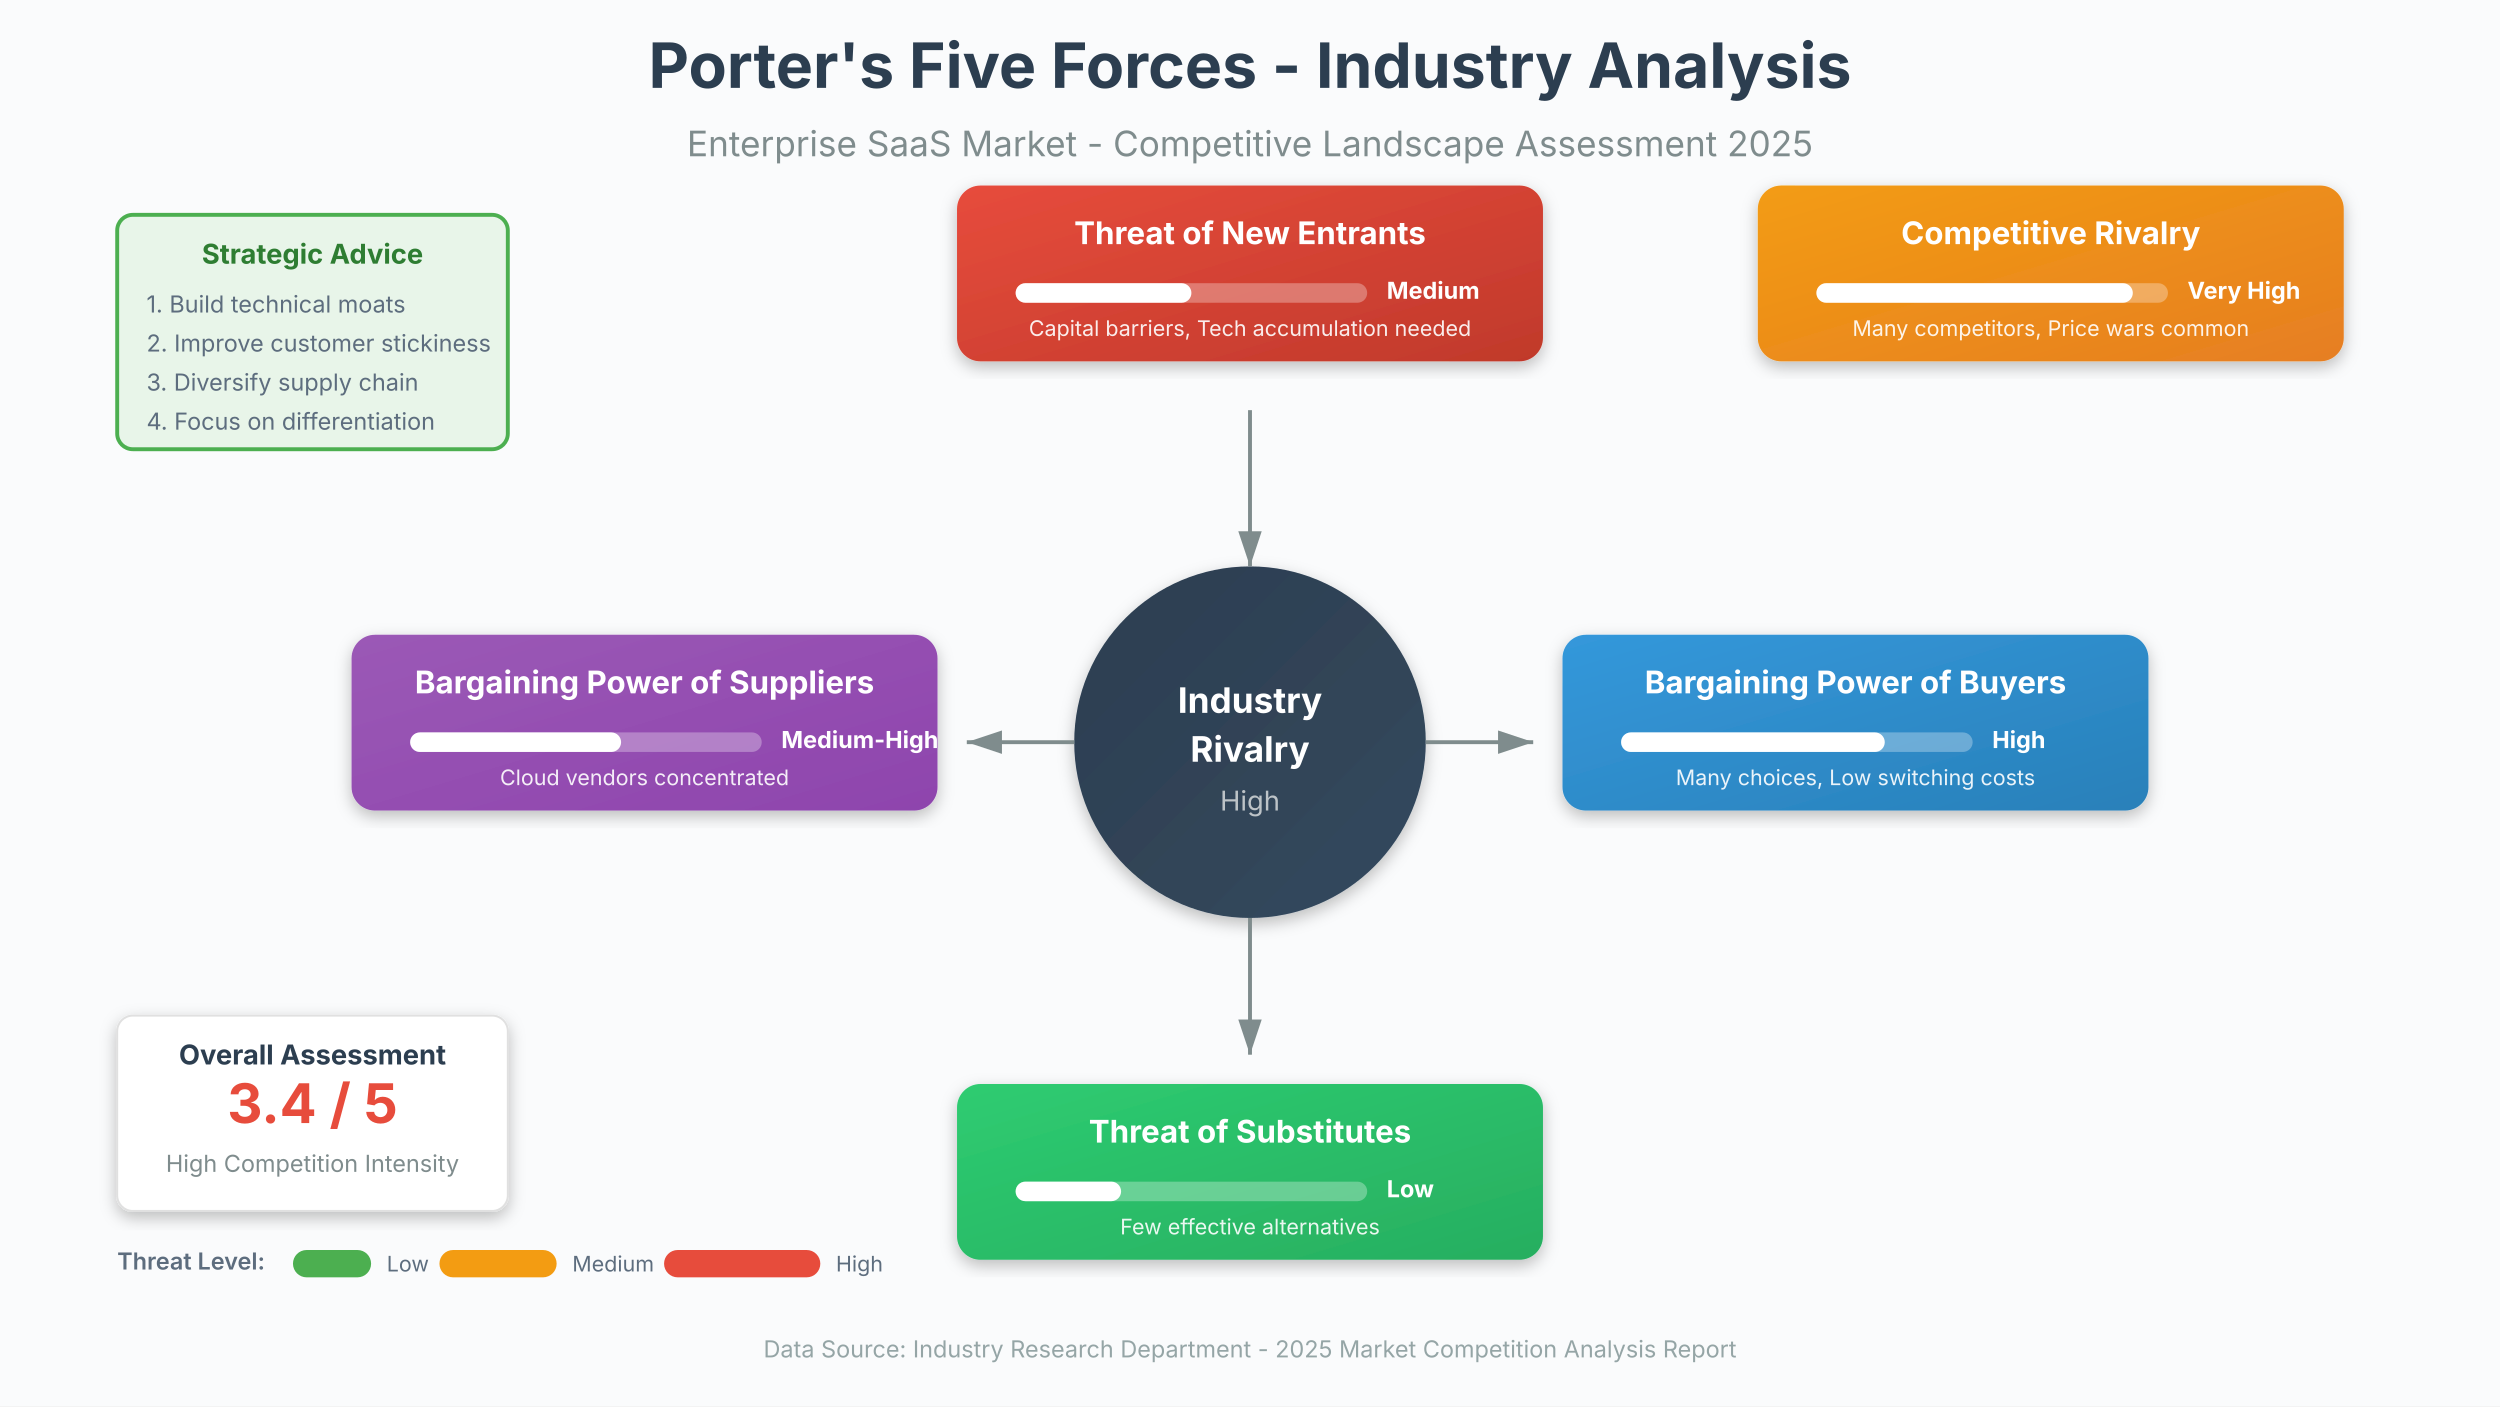
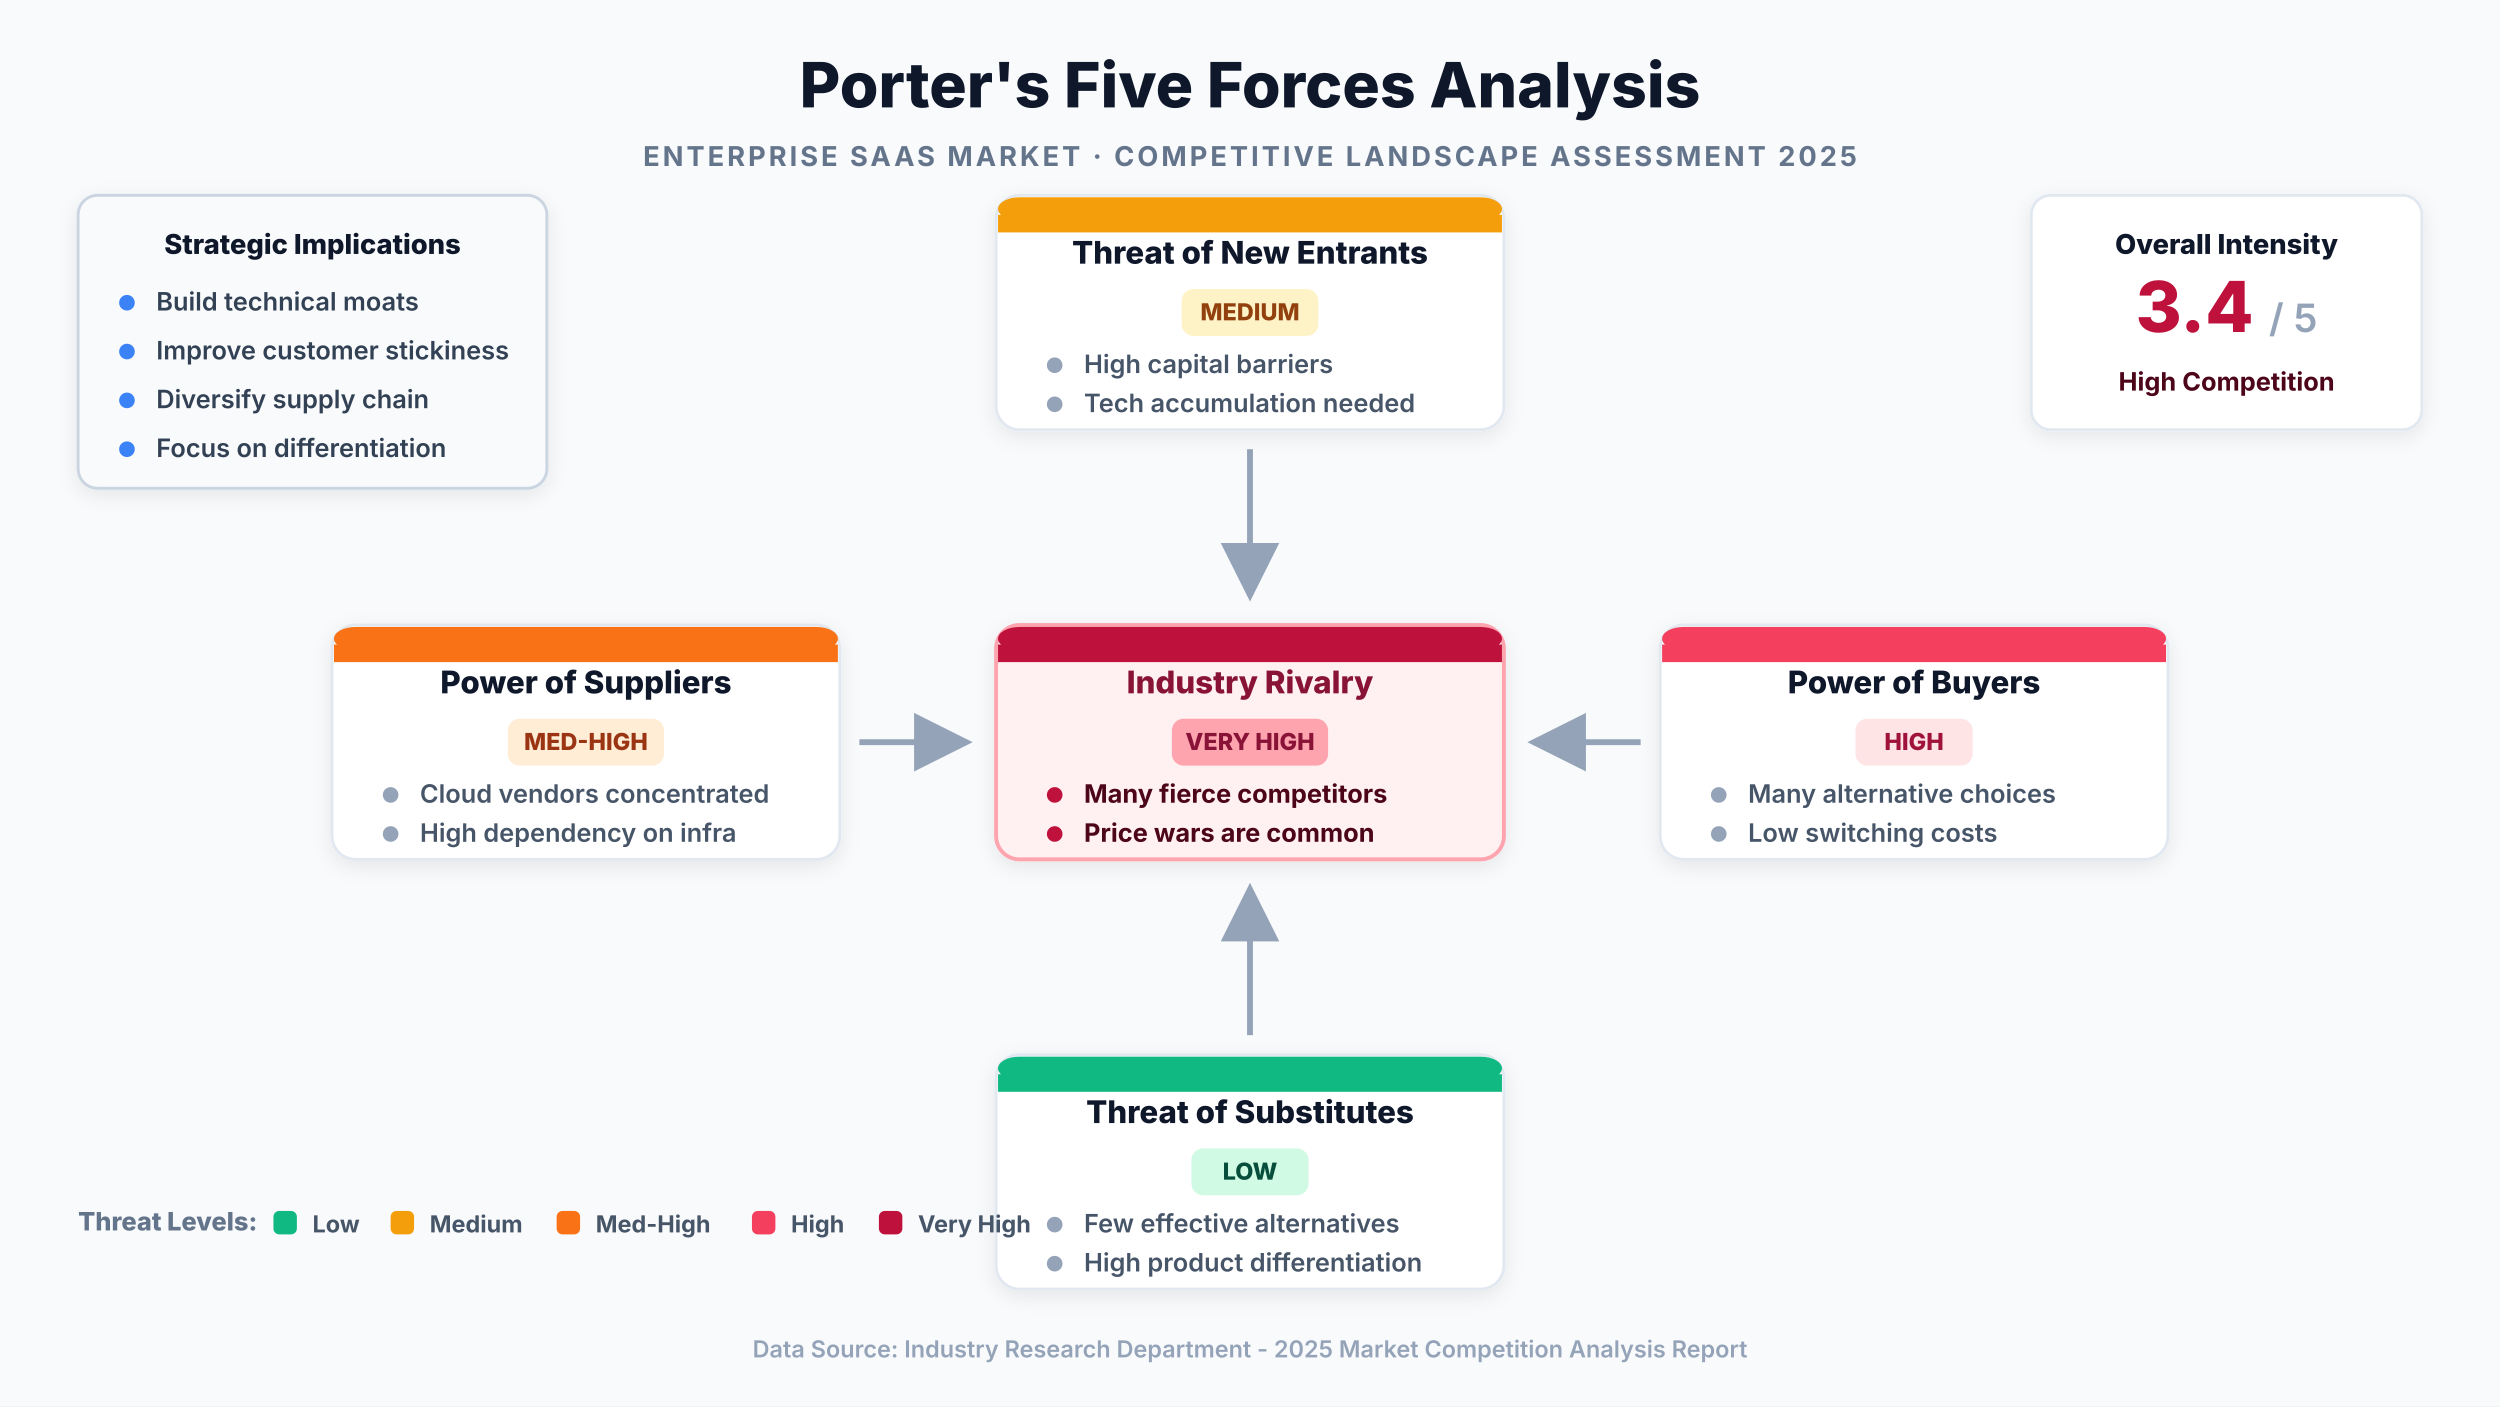
<svg xmlns="http://www.w3.org/2000/svg" viewBox="0 0 1280 720" width="1280" height="720">
  <defs>
-     <linearGradient id="centerGrad" x1="0%" y1="0%" x2="100%" y2="100%">
-       <stop offset="0%" style="stop-color:#2C3E50;stop-opacity:1" />
-       <stop offset="100%" style="stop-color:#34495E;stop-opacity:1" />
-     </linearGradient>
-     <linearGradient id="forceGrad1" x1="0%" y1="0%" x2="100%" y2="100%">
-       <stop offset="0%" style="stop-color:#E74C3C;stop-opacity:1" />
-       <stop offset="100%" style="stop-color:#C0392B;stop-opacity:1" />
-     </linearGradient>
-     <linearGradient id="forceGrad2" x1="0%" y1="0%" x2="100%" y2="100%">
-       <stop offset="0%" style="stop-color:#3498DB;stop-opacity:1" />
-       <stop offset="100%" style="stop-color:#2980B9;stop-opacity:1" />
-     </linearGradient>
-     <linearGradient id="forceGrad3" x1="0%" y1="0%" x2="100%" y2="100%">
-       <stop offset="0%" style="stop-color:#2ECC71;stop-opacity:1" />
-       <stop offset="100%" style="stop-color:#27AE60;stop-opacity:1" />
-     </linearGradient>
-     <linearGradient id="forceGrad4" x1="0%" y1="0%" x2="100%" y2="100%">
-       <stop offset="0%" style="stop-color:#9B59B6;stop-opacity:1" />
-       <stop offset="100%" style="stop-color:#8E44AD;stop-opacity:1" />
-     </linearGradient>
-     <linearGradient id="forceGrad5" x1="0%" y1="0%" x2="100%" y2="100%">
-       <stop offset="0%" style="stop-color:#F39C12;stop-opacity:1" />
-       <stop offset="100%" style="stop-color:#E67E22;stop-opacity:1" />
-     </linearGradient>
-     <filter id="forceShadow">
-       <feGaussianBlur in="SourceAlpha" stdDeviation="4" />
-       <feOffset dx="0" dy="3" />
-       <feComponentTransfer>
-         <feFuncA type="linear" slope="0.25" />
-       </feComponentTransfer>
+     <filter id="cardShadow" x="-15%" y="-15%" width="130%" height="130%">
+       <feGaussianBlur in="SourceAlpha" stdDeviation="5" />
+       <feOffset dx="0" dy="3" result="offsetblur" />
+       <feFlood flood-color="#0F172A" flood-opacity="0.08" result="shadowColor" />
+       <feComposite in="shadowColor" in2="offsetblur" operator="in" result="shadow" />
      <feMerge>
-         <feMergeNode />
+         <feMergeNode in="shadow" />
        <feMergeNode in="SourceGraphic" />
      </feMerge>
    </filter>
-     <marker id="arrowHead" markerWidth="10" markerHeight="10" refX="9" refY="3" orient="auto">
-       <path d="M0,0 L0,6 L9,3 z" fill="#7F8C8D" />
+     <marker id="arrow" markerWidth="10" markerHeight="10" refX="9" refY="5" orient="auto">
+       <path d="M 0 0 L 10 5 L 0 10 z" fill="#94A3B8" />
    </marker>
  </defs>
-   <rect width="1280" height="720" fill="#FAFBFC" />
-   <text x="640" y="45" font-family="-apple-system, BlinkMacSystemFont, 'Segoe UI', 'PingFang SC', 'Microsoft YaHei', sans-serif" font-size="32" font-weight="bold" fill="#2C3E50" text-anchor="middle">
-     <tspan>Porter's Five Forces - Industry Analysis</tspan>
+   <rect width="1280" height="720" fill="#F8FAFC" />
+   <text x="640" y="55" font-family="-apple-system, BlinkMacSystemFont, 'Segoe UI', sans-serif" font-size="32" font-weight="800" fill="#0F172A" text-anchor="middle">Porter's Five Forces Analysis</text>
+   <text x="640" y="85" font-family="-apple-system, BlinkMacSystemFont, 'Segoe UI', sans-serif" font-size="14" font-weight="700" fill="#64748B" letter-spacing="1.5" text-anchor="middle">ENTERPRISE SAAS MARKET · COMPETITIVE LANDSCAPE ASSESSMENT 2025</text>
+   <g stroke="#94A3B8" stroke-width="3">
+     <line x1="640" y1="230" x2="640" y2="305" marker-end="url(#arrow)" />
+     <line x1="640" y1="530" x2="640" y2="455" marker-end="url(#arrow)" />
+     <line x1="440" y1="380" x2="495" y2="380" marker-end="url(#arrow)" />
+     <line x1="840" y1="380" x2="785" y2="380" marker-end="url(#arrow)" />
+   </g>
+   <g transform="translate(640, 380)">
+     <rect x="-130" y="-60" width="260" height="120" rx="12" fill="#FFF1F2" stroke="#FDA4AF" stroke-width="2" filter="url(#cardShadow)" />
+     <g>
+       <rect x="-129" y="-59" width="258" height="12" rx="11" fill="#BE123C" />
+       <rect x="-129" y="-50" width="258" height="9" fill="#BE123C" />
+     </g>
+     <text x="0" y="-25" font-family="-apple-system, BlinkMacSystemFont, 'Segoe UI', sans-serif" font-size="16" font-weight="800" fill="#881337" text-anchor="middle">Industry Rivalry</text>
+     <rect x="-40" y="-12" width="80" height="24" rx="6" fill="#FDA4AF" />
+     <text x="0" y="4" font-family="-apple-system, BlinkMacSystemFont, 'Segoe UI', sans-serif" font-size="12" font-weight="800" fill="#881337" text-anchor="middle">VERY HIGH</text>
+     <circle cx="-100" cy="27" r="4" fill="#BE123C" />
+     <text x="-85" y="31" font-family="-apple-system, BlinkMacSystemFont, 'Segoe UI', sans-serif" font-size="13" font-weight="700" fill="#4C0519">Many fierce competitors</text>
+     <circle cx="-100" cy="47" r="4" fill="#BE123C" />
+     <text x="-85" y="51" font-family="-apple-system, BlinkMacSystemFont, 'Segoe UI', sans-serif" font-size="13" font-weight="700" fill="#4C0519">Price wars are common</text>
+   </g>
+   <g transform="translate(640, 160)">
+     <rect x="-130" y="-60" width="260" height="120" rx="12" fill="#FFFFFF" stroke="#E2E8F0" stroke-width="1.5" filter="url(#cardShadow)" />
+     <g>
+       <rect x="-129" y="-59" width="258" height="12" rx="11" fill="#F59E0B" />
+       <rect x="-129" y="-50" width="258" height="9" fill="#F59E0B" />
+     </g>
+     <text x="0" y="-25" font-family="-apple-system, BlinkMacSystemFont, 'Segoe UI', sans-serif" font-size="16" font-weight="800" fill="#0F172A" text-anchor="middle">Threat of New Entrants</text>
+     <rect x="-35" y="-12" width="70" height="24" rx="6" fill="#FEF3C7" />
+     <text x="0" y="4" font-family="-apple-system, BlinkMacSystemFont, 'Segoe UI', sans-serif" font-size="12" font-weight="800" fill="#92400E" text-anchor="middle">MEDIUM</text>
+     <circle cx="-100" cy="27" r="4" fill="#94A3B8" />
+     <text x="-85" y="31" font-family="-apple-system, BlinkMacSystemFont, 'Segoe UI', sans-serif" font-size="13" font-weight="600" fill="#475569">High capital barriers</text>
+     <circle cx="-100" cy="47" r="4" fill="#94A3B8" />
+     <text x="-85" y="51" font-family="-apple-system, BlinkMacSystemFont, 'Segoe UI', sans-serif" font-size="13" font-weight="600" fill="#475569">Tech accumulation needed</text>
+   </g>
+   <g transform="translate(640, 600)">
+     <rect x="-130" y="-60" width="260" height="120" rx="12" fill="#FFFFFF" stroke="#E2E8F0" stroke-width="1.5" filter="url(#cardShadow)" />
+     <g>
+       <rect x="-129" y="-59" width="258" height="12" rx="11" fill="#10B981" />
+       <rect x="-129" y="-50" width="258" height="9" fill="#10B981" />
+     </g>
+     <text x="0" y="-25" font-family="-apple-system, BlinkMacSystemFont, 'Segoe UI', sans-serif" font-size="16" font-weight="800" fill="#0F172A" text-anchor="middle">Threat of Substitutes</text>
+     <rect x="-30" y="-12" width="60" height="24" rx="6" fill="#D1FAE5" />
+     <text x="0" y="4" font-family="-apple-system, BlinkMacSystemFont, 'Segoe UI', sans-serif" font-size="12" font-weight="800" fill="#064E3B" text-anchor="middle">LOW</text>
+     <circle cx="-100" cy="27" r="4" fill="#94A3B8" />
+     <text x="-85" y="31" font-family="-apple-system, BlinkMacSystemFont, 'Segoe UI', sans-serif" font-size="13" font-weight="600" fill="#475569">Few effective alternatives</text>
+     <circle cx="-100" cy="47" r="4" fill="#94A3B8" />
+     <text x="-85" y="51" font-family="-apple-system, BlinkMacSystemFont, 'Segoe UI', sans-serif" font-size="13" font-weight="600" fill="#475569">High product differentiation</text>
+   </g>
+   <g transform="translate(300, 380)">
+     <rect x="-130" y="-60" width="260" height="120" rx="12" fill="#FFFFFF" stroke="#E2E8F0" stroke-width="1.5" filter="url(#cardShadow)" />
+     <g>
+       <rect x="-129" y="-59" width="258" height="12" rx="11" fill="#F97316" />
+       <rect x="-129" y="-50" width="258" height="9" fill="#F97316" />
+     </g>
+     <text x="0" y="-25" font-family="-apple-system, BlinkMacSystemFont, 'Segoe UI', sans-serif" font-size="16" font-weight="800" fill="#0F172A" text-anchor="middle">Power of Suppliers</text>
+     <rect x="-40" y="-12" width="80" height="24" rx="6" fill="#FFEDD5" />
+     <text x="0" y="4" font-family="-apple-system, BlinkMacSystemFont, 'Segoe UI', sans-serif" font-size="12" font-weight="800" fill="#9A3412" text-anchor="middle">MED-HIGH</text>
+     <circle cx="-100" cy="27" r="4" fill="#94A3B8" />
+     <text x="-85" y="31" font-family="-apple-system, BlinkMacSystemFont, 'Segoe UI', sans-serif" font-size="13" font-weight="600" fill="#475569">Cloud vendors concentrated</text>
+     <circle cx="-100" cy="47" r="4" fill="#94A3B8" />
+     <text x="-85" y="51" font-family="-apple-system, BlinkMacSystemFont, 'Segoe UI', sans-serif" font-size="13" font-weight="600" fill="#475569">High dependency on infra</text>
+   </g>
+   <g transform="translate(980, 380)">
+     <rect x="-130" y="-60" width="260" height="120" rx="12" fill="#FFFFFF" stroke="#E2E8F0" stroke-width="1.5" filter="url(#cardShadow)" />
+     <g>
+       <rect x="-129" y="-59" width="258" height="12" rx="11" fill="#F43F5E" />
+       <rect x="-129" y="-50" width="258" height="9" fill="#F43F5E" />
+     </g>
+     <text x="0" y="-25" font-family="-apple-system, BlinkMacSystemFont, 'Segoe UI', sans-serif" font-size="16" font-weight="800" fill="#0F172A" text-anchor="middle">Power of Buyers</text>
+     <rect x="-30" y="-12" width="60" height="24" rx="6" fill="#FFE4E6" />
+     <text x="0" y="4" font-family="-apple-system, BlinkMacSystemFont, 'Segoe UI', sans-serif" font-size="12" font-weight="800" fill="#9F1239" text-anchor="middle">HIGH</text>
+     <circle cx="-100" cy="27" r="4" fill="#94A3B8" />
+     <text x="-85" y="31" font-family="-apple-system, BlinkMacSystemFont, 'Segoe UI', sans-serif" font-size="13" font-weight="600" fill="#475569">Many alternative choices</text>
+     <circle cx="-100" cy="47" r="4" fill="#94A3B8" />
+     <text x="-85" y="51" font-family="-apple-system, BlinkMacSystemFont, 'Segoe UI', sans-serif" font-size="13" font-weight="600" fill="#475569">Low switching costs</text>
+   </g>
+   <rect x="1040" y="100" width="200" height="120" rx="10" fill="#FFFFFF" stroke="#E2E8F0" stroke-width="1.5" filter="url(#cardShadow)" />
+   <text x="1140" y="130" font-family="-apple-system, BlinkMacSystemFont, 'Segoe UI', sans-serif" font-size="14" font-weight="800" fill="#0F172A" text-anchor="middle">Overall Intensity</text>
+   <text x="1140" y="170" font-family="-apple-system, BlinkMacSystemFont, 'Segoe UI', sans-serif" font-size="36" font-weight="800" fill="#BE123C" text-anchor="middle">3.4 <tspan font-size="20" font-weight="600" fill="#94A3B8">/ 5</tspan>
  </text>
-   <text x="640" y="80" font-family="-apple-system, BlinkMacSystemFont, 'Segoe UI', 'PingFang SC', 'Microsoft YaHei', sans-serif" font-size="18" fill="#7F8C8D" text-anchor="middle">
-     <tspan>Enterprise SaaS Market - Competitive Landscape Assessment 2025</tspan>
-   </text>
-   <circle cx="640" cy="380" r="90" fill="url(#centerGrad)" filter="url(#forceShadow)" />
-   <text x="640" y="365" font-family="-apple-system, BlinkMacSystemFont, 'Segoe UI', 'PingFang SC', 'Microsoft YaHei', sans-serif" font-size="18" font-weight="bold" fill="#FFFFFF" text-anchor="middle">
-     <tspan>Industry</tspan>
-   </text>
-   <text x="640" y="390" font-family="-apple-system, BlinkMacSystemFont, 'Segoe UI', 'PingFang SC', 'Microsoft YaHei', sans-serif" font-size="18" font-weight="bold" fill="#FFFFFF" text-anchor="middle">
-     <tspan>Rivalry</tspan>
-   </text>
-   <text x="640" y="415" font-family="-apple-system, BlinkMacSystemFont, 'Segoe UI', sans-serif" font-size="14" fill="#BDC3C7" text-anchor="middle">
-     <tspan>High</tspan>
-   </text>
-   <g id="force1" transform="translate(640, 150)">
-     <rect x="-150" y="-55" width="300" height="90" rx="12" fill="url(#forceGrad1)" filter="url(#forceShadow)" />
-     <text x="0" y="-25" font-family="-apple-system, BlinkMacSystemFont, 'Segoe UI', 'PingFang SC', 'Microsoft YaHei', sans-serif" font-size="16" font-weight="bold" fill="#FFFFFF" text-anchor="middle">
-       <tspan>Threat of New Entrants</tspan>
-     </text>
-     <rect x="-120" y="-5" width="180" height="10" rx="5" fill="rgba(255,255,255,0.3)" />
-     <rect x="-120" y="-5" width="90" height="10" rx="5" fill="#FFFFFF" />
-     <text x="70" y="3" font-family="-apple-system, BlinkMacSystemFont, 'Segoe UI', sans-serif" font-size="12" font-weight="bold" fill="#FFFFFF">
-       <tspan>Medium</tspan>
-     </text>
-     <text x="0" y="22" font-family="-apple-system, BlinkMacSystemFont, 'Segoe UI', 'PingFang SC', 'Microsoft YaHei', sans-serif" font-size="11" fill="rgba(255,255,255,0.9)" text-anchor="middle">
-       <tspan>Capital barriers, Tech accumulation needed</tspan>
-     </text>
+   <text x="1140" y="200" font-family="-apple-system, BlinkMacSystemFont, 'Segoe UI', sans-serif" font-size="13" font-weight="700" fill="#4C0519" text-anchor="middle">High Competition</text>
+   <rect x="40" y="100" width="240" height="150" rx="10" fill="#F8FAFC" stroke="#CBD5E1" stroke-width="1.5" filter="url(#cardShadow)" />
+   <text x="160" y="130" font-family="-apple-system, BlinkMacSystemFont, 'Segoe UI', sans-serif" font-size="14" font-weight="800" fill="#0F172A" text-anchor="middle">Strategic Implications</text>
+   <circle cx="65" cy="155" r="4" fill="#3B82F6" />
+   <text x="80" y="159" font-family="-apple-system, BlinkMacSystemFont, 'Segoe UI', sans-serif" font-size="13" font-weight="600" fill="#334155">Build technical moats</text>
+   <circle cx="65" cy="180" r="4" fill="#3B82F6" />
+   <text x="80" y="184" font-family="-apple-system, BlinkMacSystemFont, 'Segoe UI', sans-serif" font-size="13" font-weight="600" fill="#334155">Improve customer stickiness</text>
+   <circle cx="65" cy="205" r="4" fill="#3B82F6" />
+   <text x="80" y="209" font-family="-apple-system, BlinkMacSystemFont, 'Segoe UI', sans-serif" font-size="13" font-weight="600" fill="#334155">Diversify supply chain</text>
+   <circle cx="65" cy="230" r="4" fill="#3B82F6" />
+   <text x="80" y="234" font-family="-apple-system, BlinkMacSystemFont, 'Segoe UI', sans-serif" font-size="13" font-weight="600" fill="#334155">Focus on differentiation</text>
+   <g transform="translate(40, 630)">
+     <text x="0" y="0" font-family="-apple-system, BlinkMacSystemFont, 'Segoe UI', sans-serif" font-size="13" font-weight="800" fill="#64748B">Threat Levels:</text>
+     <rect x="100" y="-10" width="12" height="12" rx="3" fill="#10B981" />
+     <text x="120" y="1" font-family="-apple-system, BlinkMacSystemFont, 'Segoe UI', sans-serif" font-size="12" font-weight="700" fill="#475569">Low</text>
+     <rect x="160" y="-10" width="12" height="12" rx="3" fill="#F59E0B" />
+     <text x="180" y="1" font-family="-apple-system, BlinkMacSystemFont, 'Segoe UI', sans-serif" font-size="12" font-weight="700" fill="#475569">Medium</text>
+     <rect x="245" y="-10" width="12" height="12" rx="3" fill="#F97316" />
+     <text x="265" y="1" font-family="-apple-system, BlinkMacSystemFont, 'Segoe UI', sans-serif" font-size="12" font-weight="700" fill="#475569">Med-High</text>
+     <rect x="345" y="-10" width="12" height="12" rx="3" fill="#F43F5E" />
+     <text x="365" y="1" font-family="-apple-system, BlinkMacSystemFont, 'Segoe UI', sans-serif" font-size="12" font-weight="700" fill="#475569">High</text>
+     <rect x="410" y="-10" width="12" height="12" rx="3" fill="#BE123C" />
+     <text x="430" y="1" font-family="-apple-system, BlinkMacSystemFont, 'Segoe UI', sans-serif" font-size="12" font-weight="700" fill="#475569">Very High</text>
  </g>
-   <line x1="640" y1="210" x2="640" y2="290" stroke="#7F8C8D" stroke-width="2" marker-end="url(#arrowHead)" />
-   <g id="force2" transform="translate(950, 380)">
-     <rect x="-150" y="-55" width="300" height="90" rx="12" fill="url(#forceGrad2)" filter="url(#forceShadow)" />
-     <text x="0" y="-25" font-family="-apple-system, BlinkMacSystemFont, 'Segoe UI', 'PingFang SC', 'Microsoft YaHei', sans-serif" font-size="16" font-weight="bold" fill="#FFFFFF" text-anchor="middle">
-       <tspan>Bargaining Power of Buyers</tspan>
-     </text>
-     <rect x="-120" y="-5" width="180" height="10" rx="5" fill="rgba(255,255,255,0.3)" />
-     <rect x="-120" y="-5" width="135" height="10" rx="5" fill="#FFFFFF" />
-     <text x="70" y="3" font-family="-apple-system, BlinkMacSystemFont, 'Segoe UI', sans-serif" font-size="12" font-weight="bold" fill="#FFFFFF">
-       <tspan>High</tspan>
-     </text>
-     <text x="0" y="22" font-family="-apple-system, BlinkMacSystemFont, 'Segoe UI', 'PingFang SC', 'Microsoft YaHei', sans-serif" font-size="11" fill="rgba(255,255,255,0.9)" text-anchor="middle">
-       <tspan>Many choices, Low switching costs</tspan>
-     </text>
-   </g>
-   <line x1="730" y1="380" x2="785" y2="380" stroke="#7F8C8D" stroke-width="2" marker-end="url(#arrowHead)" />
-   <g id="force3" transform="translate(640, 610)">
-     <rect x="-150" y="-55" width="300" height="90" rx="12" fill="url(#forceGrad3)" filter="url(#forceShadow)" />
-     <text x="0" y="-25" font-family="-apple-system, BlinkMacSystemFont, 'Segoe UI', 'PingFang SC', 'Microsoft YaHei', sans-serif" font-size="16" font-weight="bold" fill="#FFFFFF" text-anchor="middle">
-       <tspan>Threat of Substitutes</tspan>
-     </text>
-     <rect x="-120" y="-5" width="180" height="10" rx="5" fill="rgba(255,255,255,0.3)" />
-     <rect x="-120" y="-5" width="54" height="10" rx="5" fill="#FFFFFF" />
-     <text x="70" y="3" font-family="-apple-system, BlinkMacSystemFont, 'Segoe UI', sans-serif" font-size="12" font-weight="bold" fill="#FFFFFF">
-       <tspan>Low</tspan>
-     </text>
-     <text x="0" y="22" font-family="-apple-system, BlinkMacSystemFont, 'Segoe UI', 'PingFang SC', 'Microsoft YaHei', sans-serif" font-size="11" fill="rgba(255,255,255,0.9)" text-anchor="middle">
-       <tspan>Few effective alternatives</tspan>
-     </text>
-   </g>
-   <line x1="640" y1="470" x2="640" y2="540" stroke="#7F8C8D" stroke-width="2" marker-end="url(#arrowHead)" />
-   <g id="force4" transform="translate(330, 380)">
-     <rect x="-150" y="-55" width="300" height="90" rx="12" fill="url(#forceGrad4)" filter="url(#forceShadow)" />
-     <text x="0" y="-25" font-family="-apple-system, BlinkMacSystemFont, 'Segoe UI', 'PingFang SC', 'Microsoft YaHei', sans-serif" font-size="16" font-weight="bold" fill="#FFFFFF" text-anchor="middle">
-       <tspan>Bargaining Power of Suppliers</tspan>
-     </text>
-     <rect x="-120" y="-5" width="180" height="10" rx="5" fill="rgba(255,255,255,0.3)" />
-     <rect x="-120" y="-5" width="108" height="10" rx="5" fill="#FFFFFF" />
-     <text x="70" y="3" font-family="-apple-system, BlinkMacSystemFont, 'Segoe UI', sans-serif" font-size="12" font-weight="bold" fill="#FFFFFF">
-       <tspan>Medium-High</tspan>
-     </text>
-     <text x="0" y="22" font-family="-apple-system, BlinkMacSystemFont, 'Segoe UI', 'PingFang SC', 'Microsoft YaHei', sans-serif" font-size="11" fill="rgba(255,255,255,0.9)" text-anchor="middle">
-       <tspan>Cloud vendors concentrated</tspan>
-     </text>
-   </g>
-   <line x1="550" y1="380" x2="495" y2="380" stroke="#7F8C8D" stroke-width="2" marker-end="url(#arrowHead)" />
-   <g id="force5" transform="translate(1050, 150)">
-     <rect x="-150" y="-55" width="300" height="90" rx="12" fill="url(#forceGrad5)" filter="url(#forceShadow)" />
-     <text x="0" y="-25" font-family="-apple-system, BlinkMacSystemFont, 'Segoe UI', 'PingFang SC', 'Microsoft YaHei', sans-serif" font-size="16" font-weight="bold" fill="#FFFFFF" text-anchor="middle">
-       <tspan>Competitive Rivalry</tspan>
-     </text>
-     <rect x="-120" y="-5" width="180" height="10" rx="5" fill="rgba(255,255,255,0.3)" />
-     <rect x="-120" y="-5" width="162" height="10" rx="5" fill="#FFFFFF" />
-     <text x="70" y="3" font-family="-apple-system, BlinkMacSystemFont, 'Segoe UI', sans-serif" font-size="12" font-weight="bold" fill="#FFFFFF">
-       <tspan>Very High</tspan>
-     </text>
-     <text x="0" y="22" font-family="-apple-system, BlinkMacSystemFont, 'Segoe UI', 'PingFang SC', 'Microsoft YaHei', sans-serif" font-size="11" fill="rgba(255,255,255,0.9)" text-anchor="middle">
-       <tspan>Many competitors, Price wars common</tspan>
-     </text>
-   </g>
-   <g id="infoPanel">
-     <rect x="60" y="520" width="200" height="100" rx="8" fill="#FFFFFF" stroke="#E0E0E0" stroke-width="1" filter="url(#forceShadow)" />
-     <text x="160" y="545" font-family="-apple-system, BlinkMacSystemFont, 'Segoe UI', 'PingFang SC', 'Microsoft YaHei', sans-serif" font-size="14" font-weight="bold" fill="#2C3E50" text-anchor="middle">
-       <tspan>Overall Assessment</tspan>
-     </text>
-     <text x="160" y="575" font-family="-apple-system, BlinkMacSystemFont, 'Segoe UI', sans-serif" font-size="28" font-weight="bold" fill="#E74C3C" text-anchor="middle">
-       <tspan>3.4 / 5</tspan>
-     </text>
-     <text x="160" y="600" font-family="-apple-system, BlinkMacSystemFont, 'Segoe UI', 'PingFang SC', 'Microsoft YaHei', sans-serif" font-size="12" fill="#7F8C8D" text-anchor="middle">
-       <tspan>High Competition Intensity</tspan>
-     </text>
-   </g>
-   <g id="recommendations">
-     <rect x="60" y="110" width="200" height="120" rx="8" fill="#E8F5E9" stroke="#4CAF50" stroke-width="2" />
-     <text x="160" y="135" font-family="-apple-system, BlinkMacSystemFont, 'Segoe UI', 'PingFang SC', 'Microsoft YaHei', sans-serif" font-size="14" font-weight="bold" fill="#2E7D32" text-anchor="middle">
-       <tspan>Strategic Advice</tspan>
-     </text>
-     <text x="75" y="160" font-family="-apple-system, BlinkMacSystemFont, 'Segoe UI', 'PingFang SC', 'Microsoft YaHei', sans-serif" font-size="12" fill="#5D6D7E">
-       <tspan>1. Build technical moats</tspan>
-     </text>
-     <text x="75" y="180" font-family="-apple-system, BlinkMacSystemFont, 'Segoe UI', 'PingFang SC', 'Microsoft YaHei', sans-serif" font-size="12" fill="#5D6D7E">
-       <tspan>2. Improve customer stickiness</tspan>
-     </text>
-     <text x="75" y="200" font-family="-apple-system, BlinkMacSystemFont, 'Segoe UI', 'PingFang SC', 'Microsoft YaHei', sans-serif" font-size="12" fill="#5D6D7E">
-       <tspan>3. Diversify supply chain</tspan>
-     </text>
-     <text x="75" y="220" font-family="-apple-system, BlinkMacSystemFont, 'Segoe UI', 'PingFang SC', 'Microsoft YaHei', sans-serif" font-size="12" fill="#5D6D7E">
-       <tspan>4. Focus on differentiation</tspan>
-     </text>
-   </g>
-   <g id="legend" transform="translate(60, 635)">
-     <text x="0" y="15" font-family="-apple-system, BlinkMacSystemFont, 'Segoe UI', sans-serif" font-size="12" font-weight="600" fill="#5D6D7E">
-       <tspan>Threat Level:</tspan>
-     </text>
-     <rect x="90" y="5" width="40" height="14" rx="7" fill="#4CAF50" />
-     <text x="138" y="16" font-family="-apple-system, BlinkMacSystemFont, 'Segoe UI', sans-serif" font-size="11" fill="#5D6D7E">
-       <tspan>Low</tspan>
-     </text>
-     <rect x="165" y="5" width="60" height="14" rx="7" fill="#F39C12" />
-     <text x="233" y="16" font-family="-apple-system, BlinkMacSystemFont, 'Segoe UI', sans-serif" font-size="11" fill="#5D6D7E">
-       <tspan>Medium</tspan>
-     </text>
-     <rect x="280" y="5" width="80" height="14" rx="7" fill="#E74C3C" />
-     <text x="368" y="16" font-family="-apple-system, BlinkMacSystemFont, 'Segoe UI', sans-serif" font-size="11" fill="#5D6D7E">
-       <tspan>High</tspan>
-     </text>
-   </g>
-   <text x="640" y="695" font-family="-apple-system, BlinkMacSystemFont, 'Segoe UI', 'PingFang SC', 'Microsoft YaHei', sans-serif" font-size="12" fill="#95A5A6" text-anchor="middle">
-     <tspan>Data Source: Industry Research Department - 2025 Market Competition Analysis Report</tspan>
-   </text>
+   <text x="640" y="695" font-family="-apple-system, BlinkMacSystemFont, 'Segoe UI', sans-serif" font-size="12" font-weight="600" fill="#94A3B8" text-anchor="middle">Data Source: Industry Research Department - 2025 Market Competition Analysis Report</text>
</svg>
